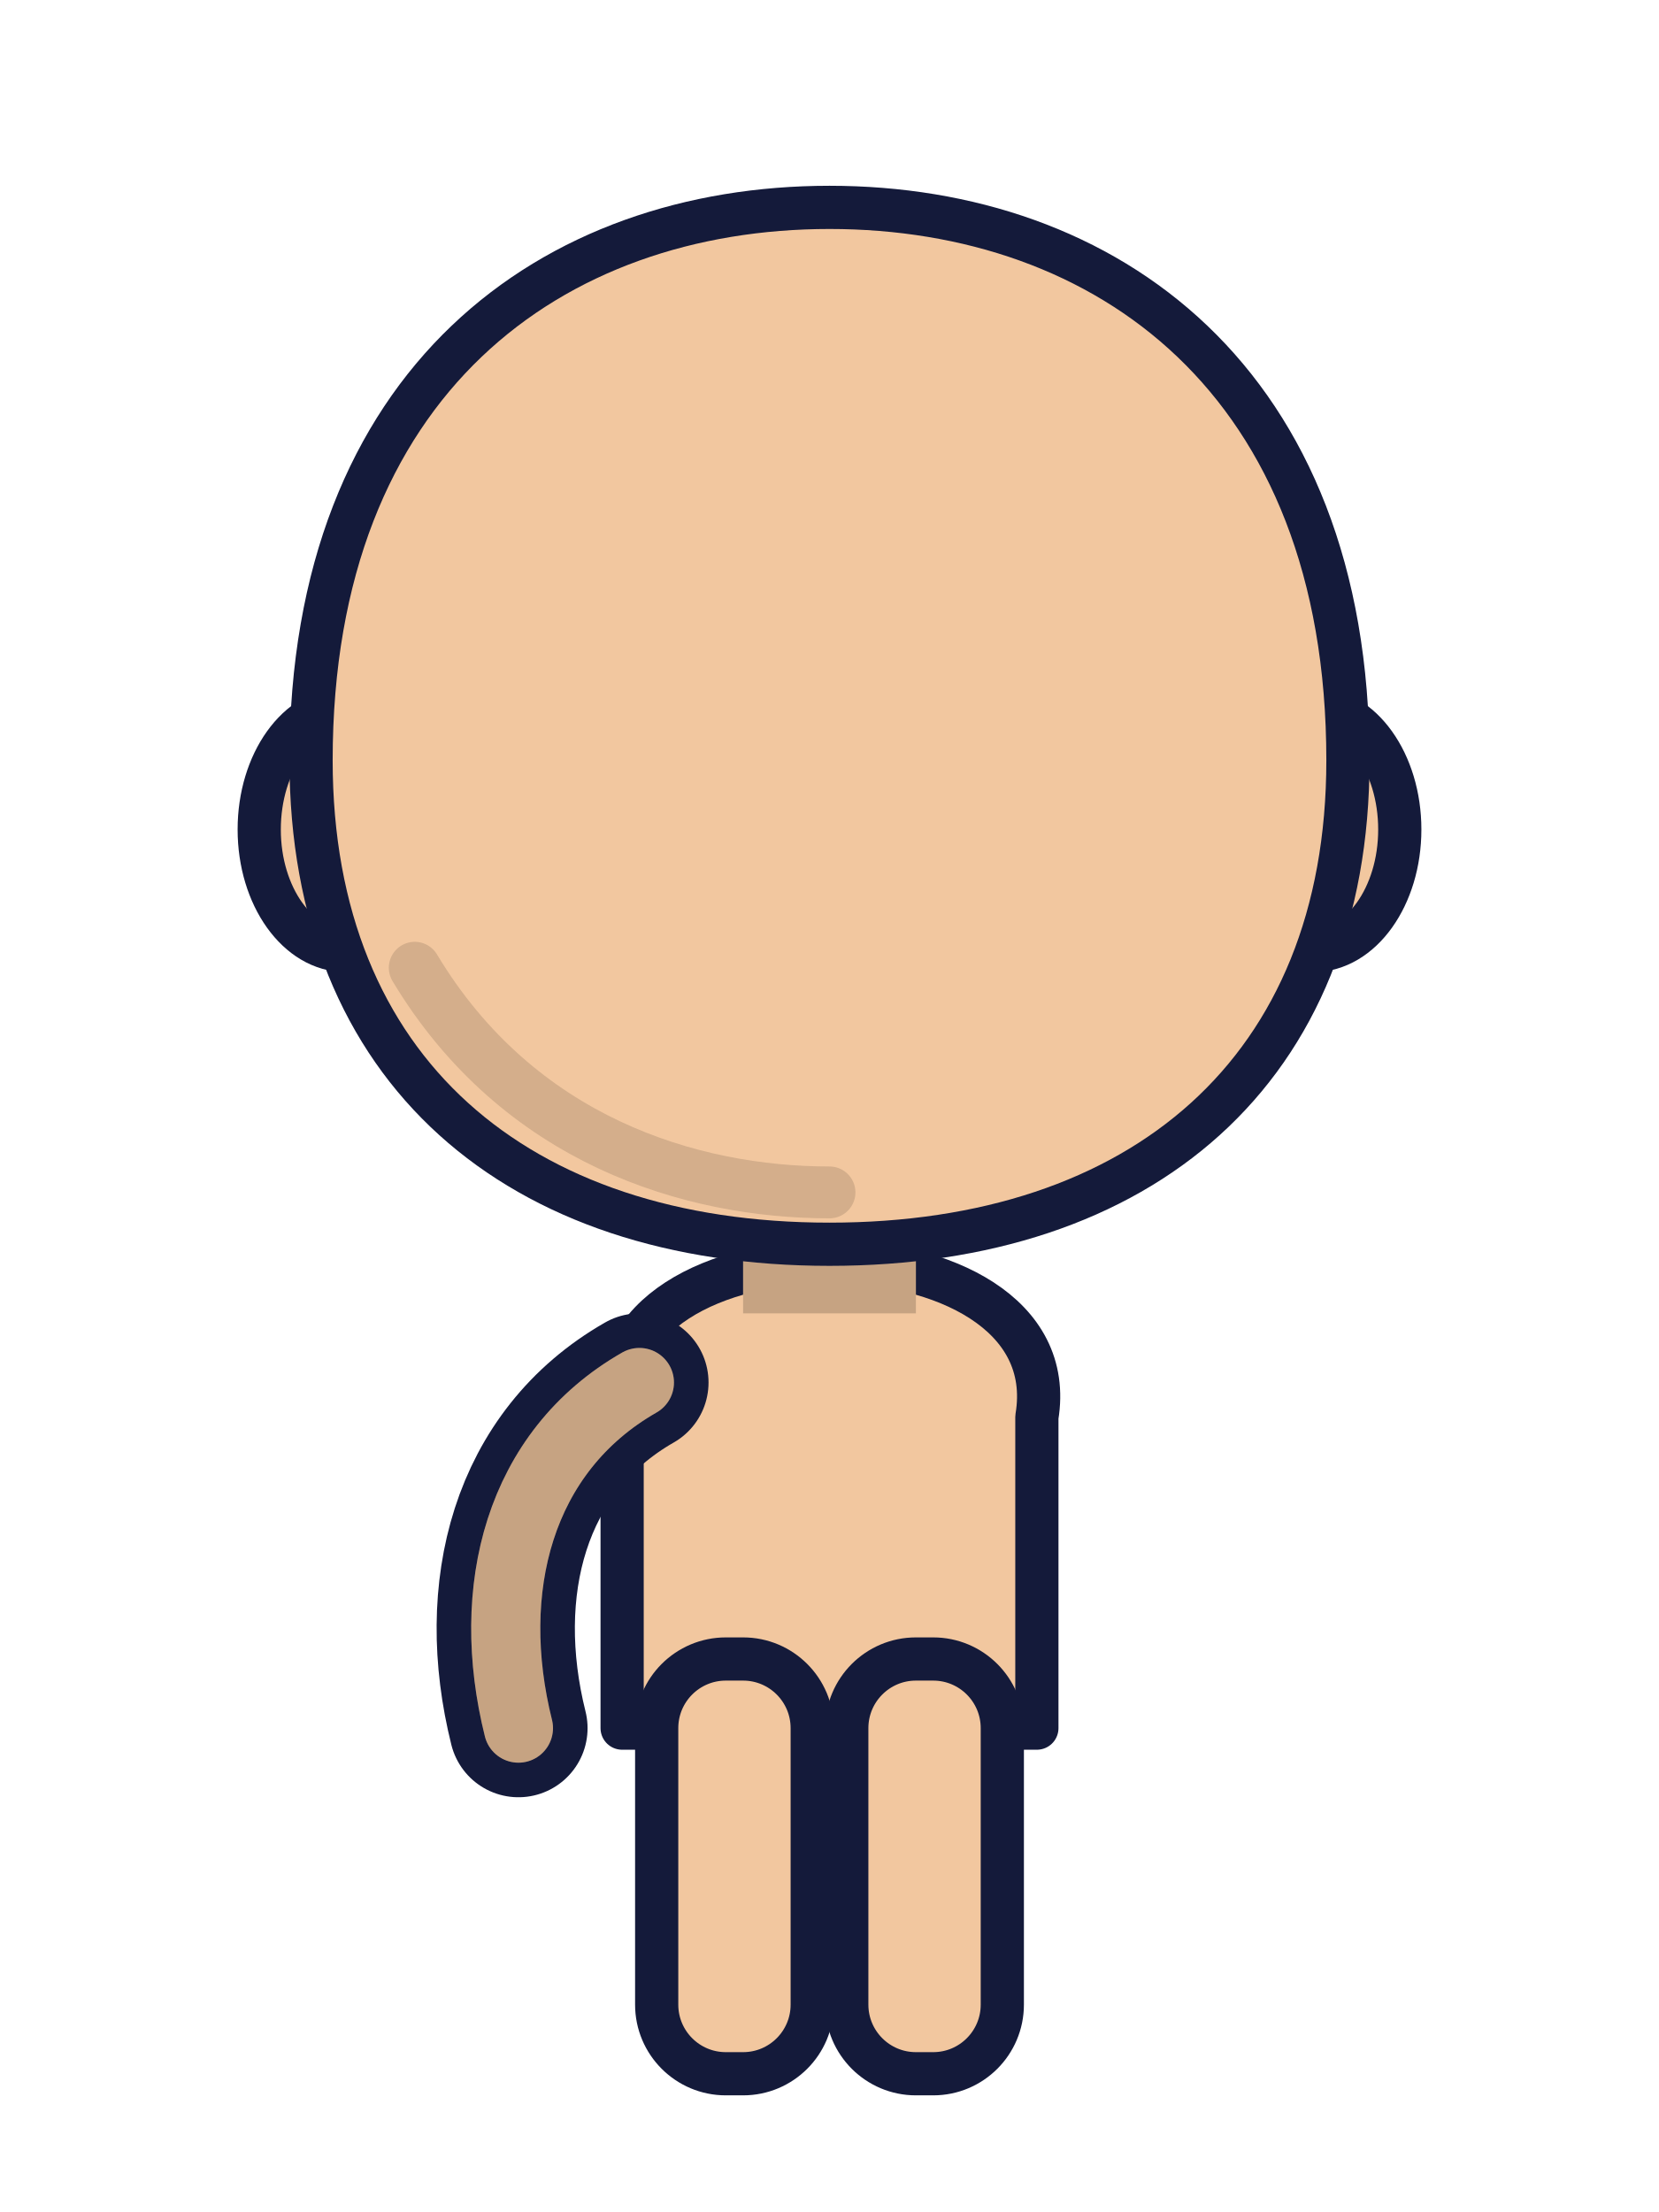
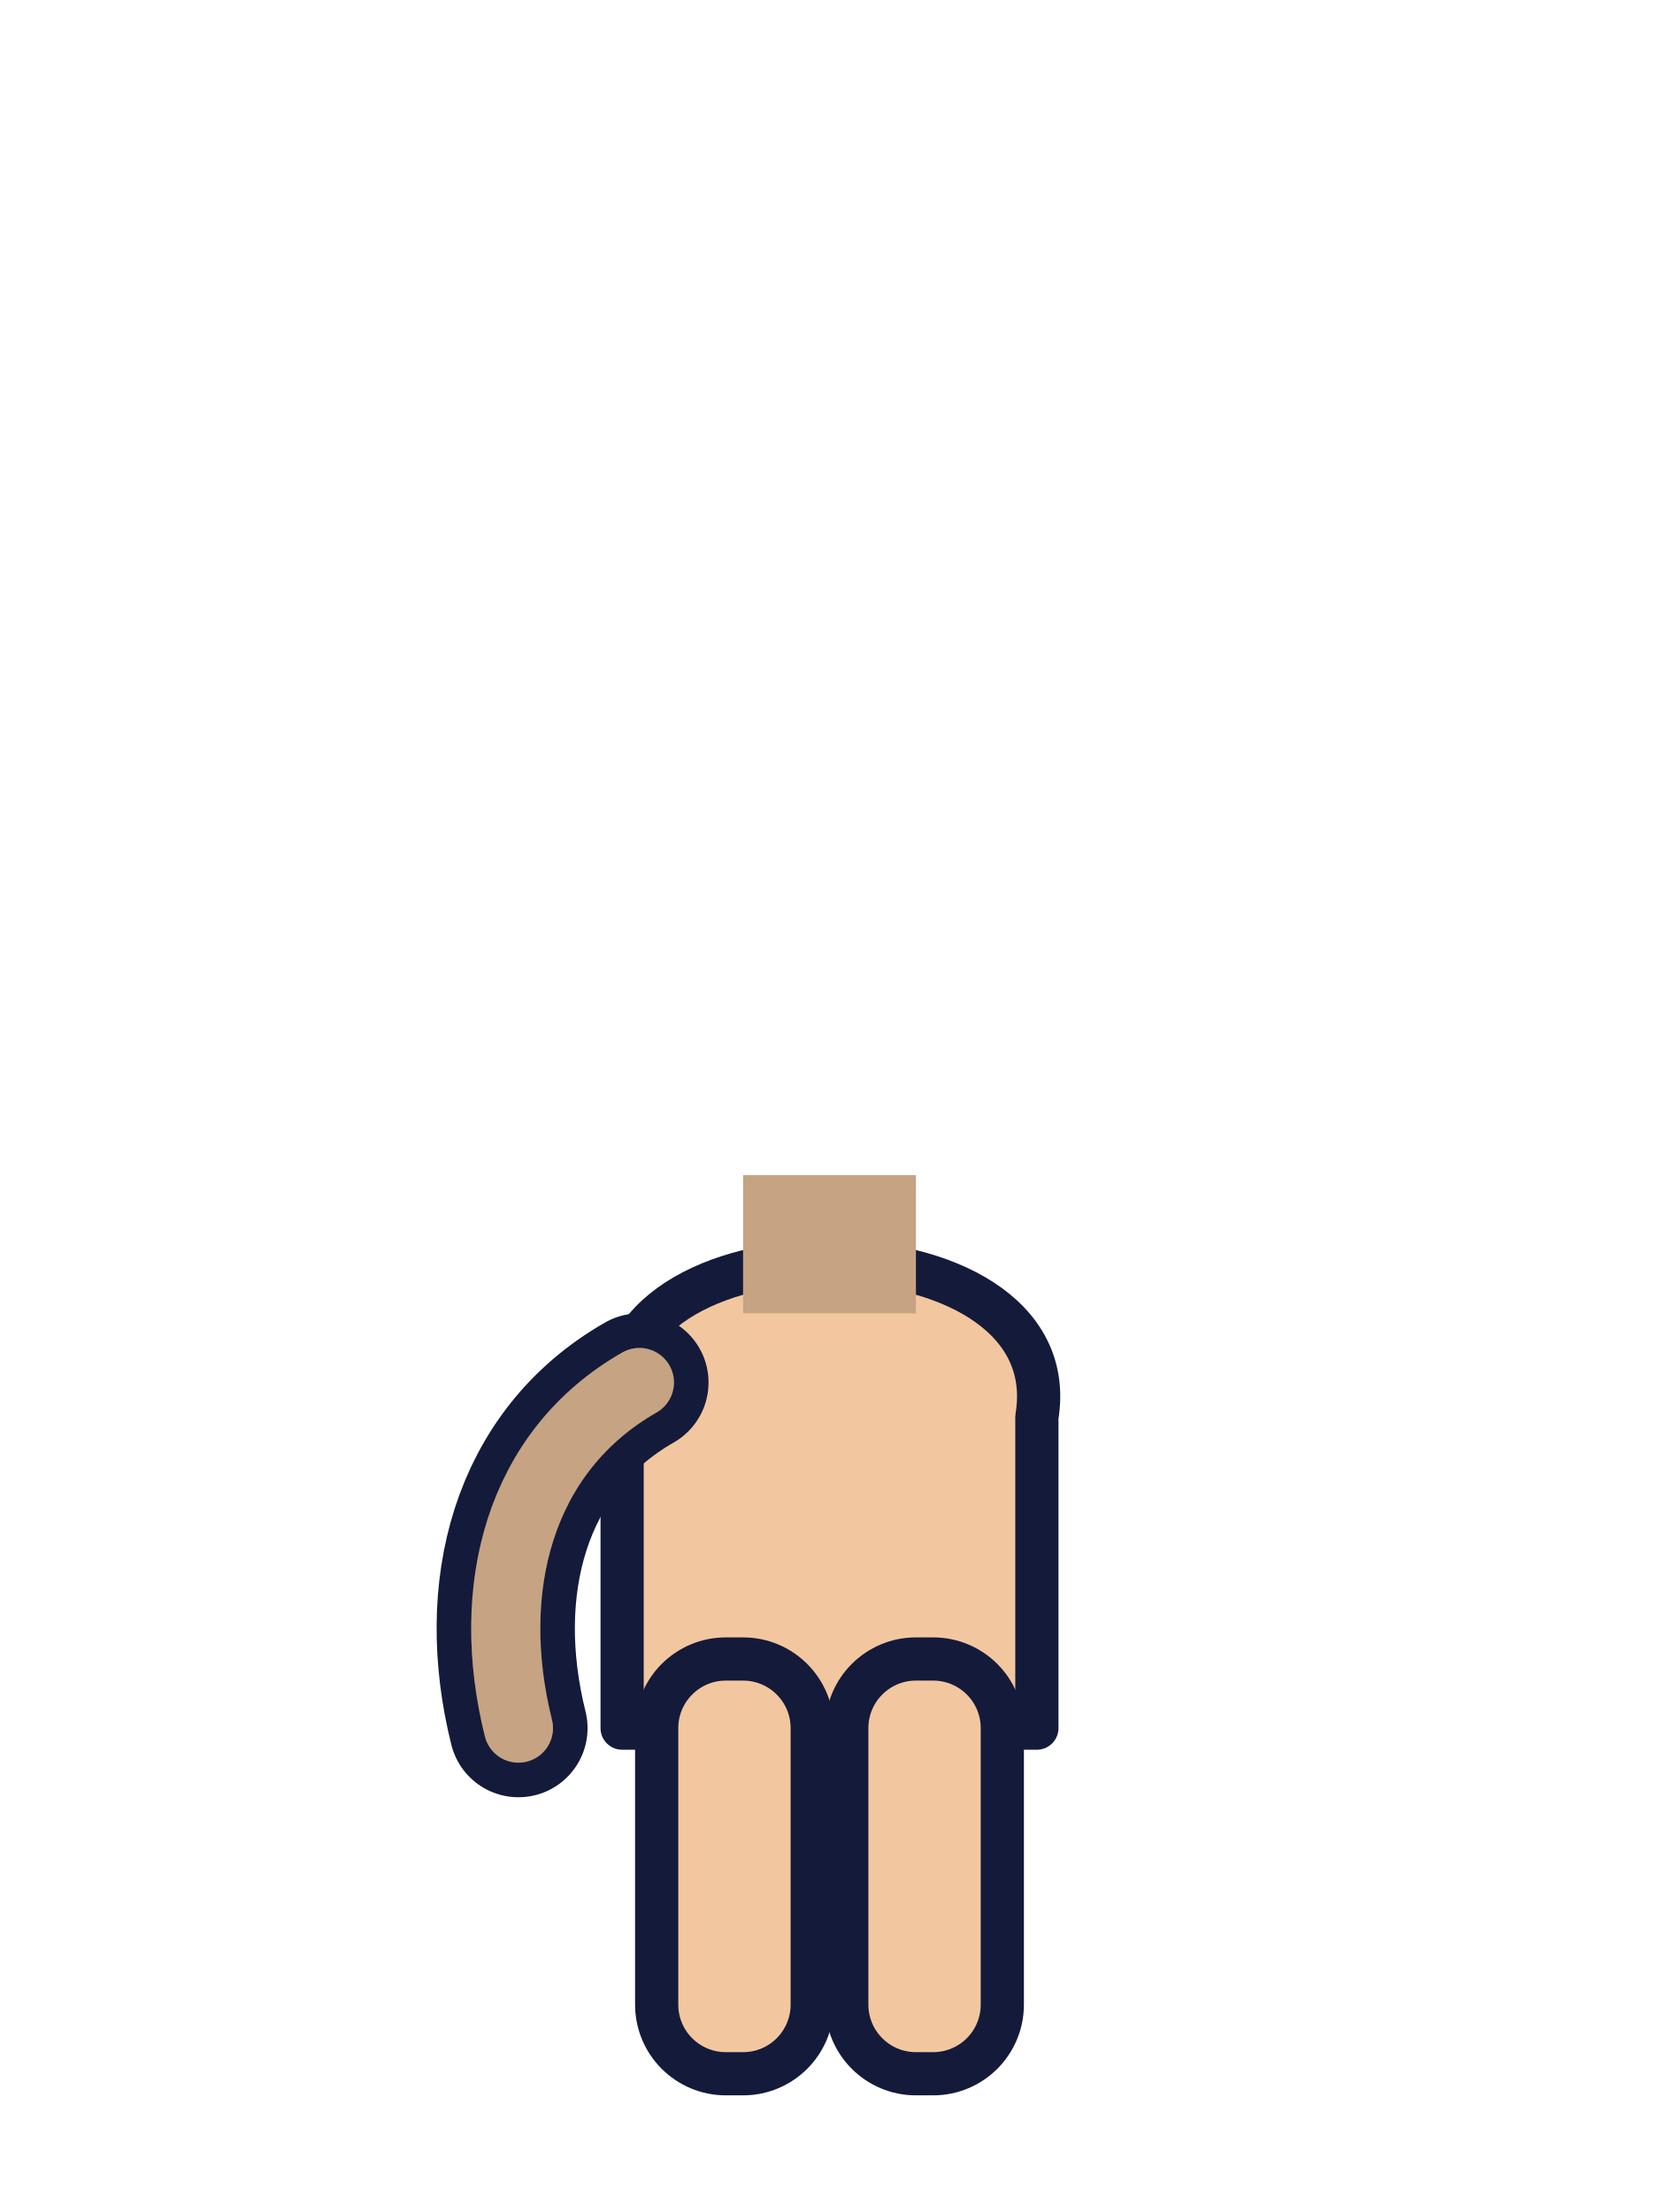
<svg xmlns="http://www.w3.org/2000/svg" color="#F2C79F" width="96" height="128" viewBox="0 0 96 128">
  <g id="corpo">
    <path d="M36,82 C34,70 62,70 60,82 L60,100 L36,100 Z" fill="currentColor" stroke="#141a3a" stroke-width="2.5" stroke-linejoin="round" stroke-linecap="round" />
    <rect x="38" y="96" width="9" height="24" rx="4" fill="currentColor" stroke="#141a3a" stroke-width="2.5" stroke-linejoin="round" stroke-linecap="round" />
    <rect x="49" y="96" width="9" height="24" rx="4" fill="currentColor" stroke="#141a3a" stroke-width="2.5" stroke-linejoin="round" stroke-linecap="round" />
    <path d="M37,80 C30,84 28,92 30,100" fill="none" stroke="#141a3a" stroke-width="8" stroke-linecap="round" />
    <path d="M37,80 C30,84 28,92 30,100" fill="none" stroke="currentColor" stroke-width="4" stroke-linecap="round" />
    <path d="M37,80 C30,84 28,92 30,100" fill="none" stroke="rgba(0,0,0,.18)" stroke-width="4" stroke-linecap="round" />
    <rect x="43" y="68" width="10" height="8" fill="currentColor" />
    <rect x="43" y="68" width="10" height="8" fill="rgba(0,0,0,.18)" />
  </g>
-   <g id="cabeca">
-     <ellipse cx="20" cy="48" rx="5" ry="7" fill="currentColor" stroke="#141a3a" stroke-width="2.5" stroke-linejoin="round" stroke-linecap="round" />
-     <ellipse cx="76" cy="48" rx="5" ry="7" fill="currentColor" stroke="#141a3a" stroke-width="2.5" stroke-linejoin="round" stroke-linecap="round" />
-     <path d="M18,44 C18,22 32,12 48,12 C64,12 78,22 78,44 C78,62 66,72 48,72 C30,72 18,62 18,44 Z" fill="currentColor" stroke="#141a3a" stroke-width="2.5" stroke-linejoin="round" stroke-linecap="round" />
-     <path d="M24,56 C30,66 40,69 48,69" fill="none" stroke="rgba(0,0,0,.18)" stroke-width="3" stroke-linecap="round" opacity=".7" />
-   </g>
</svg>
